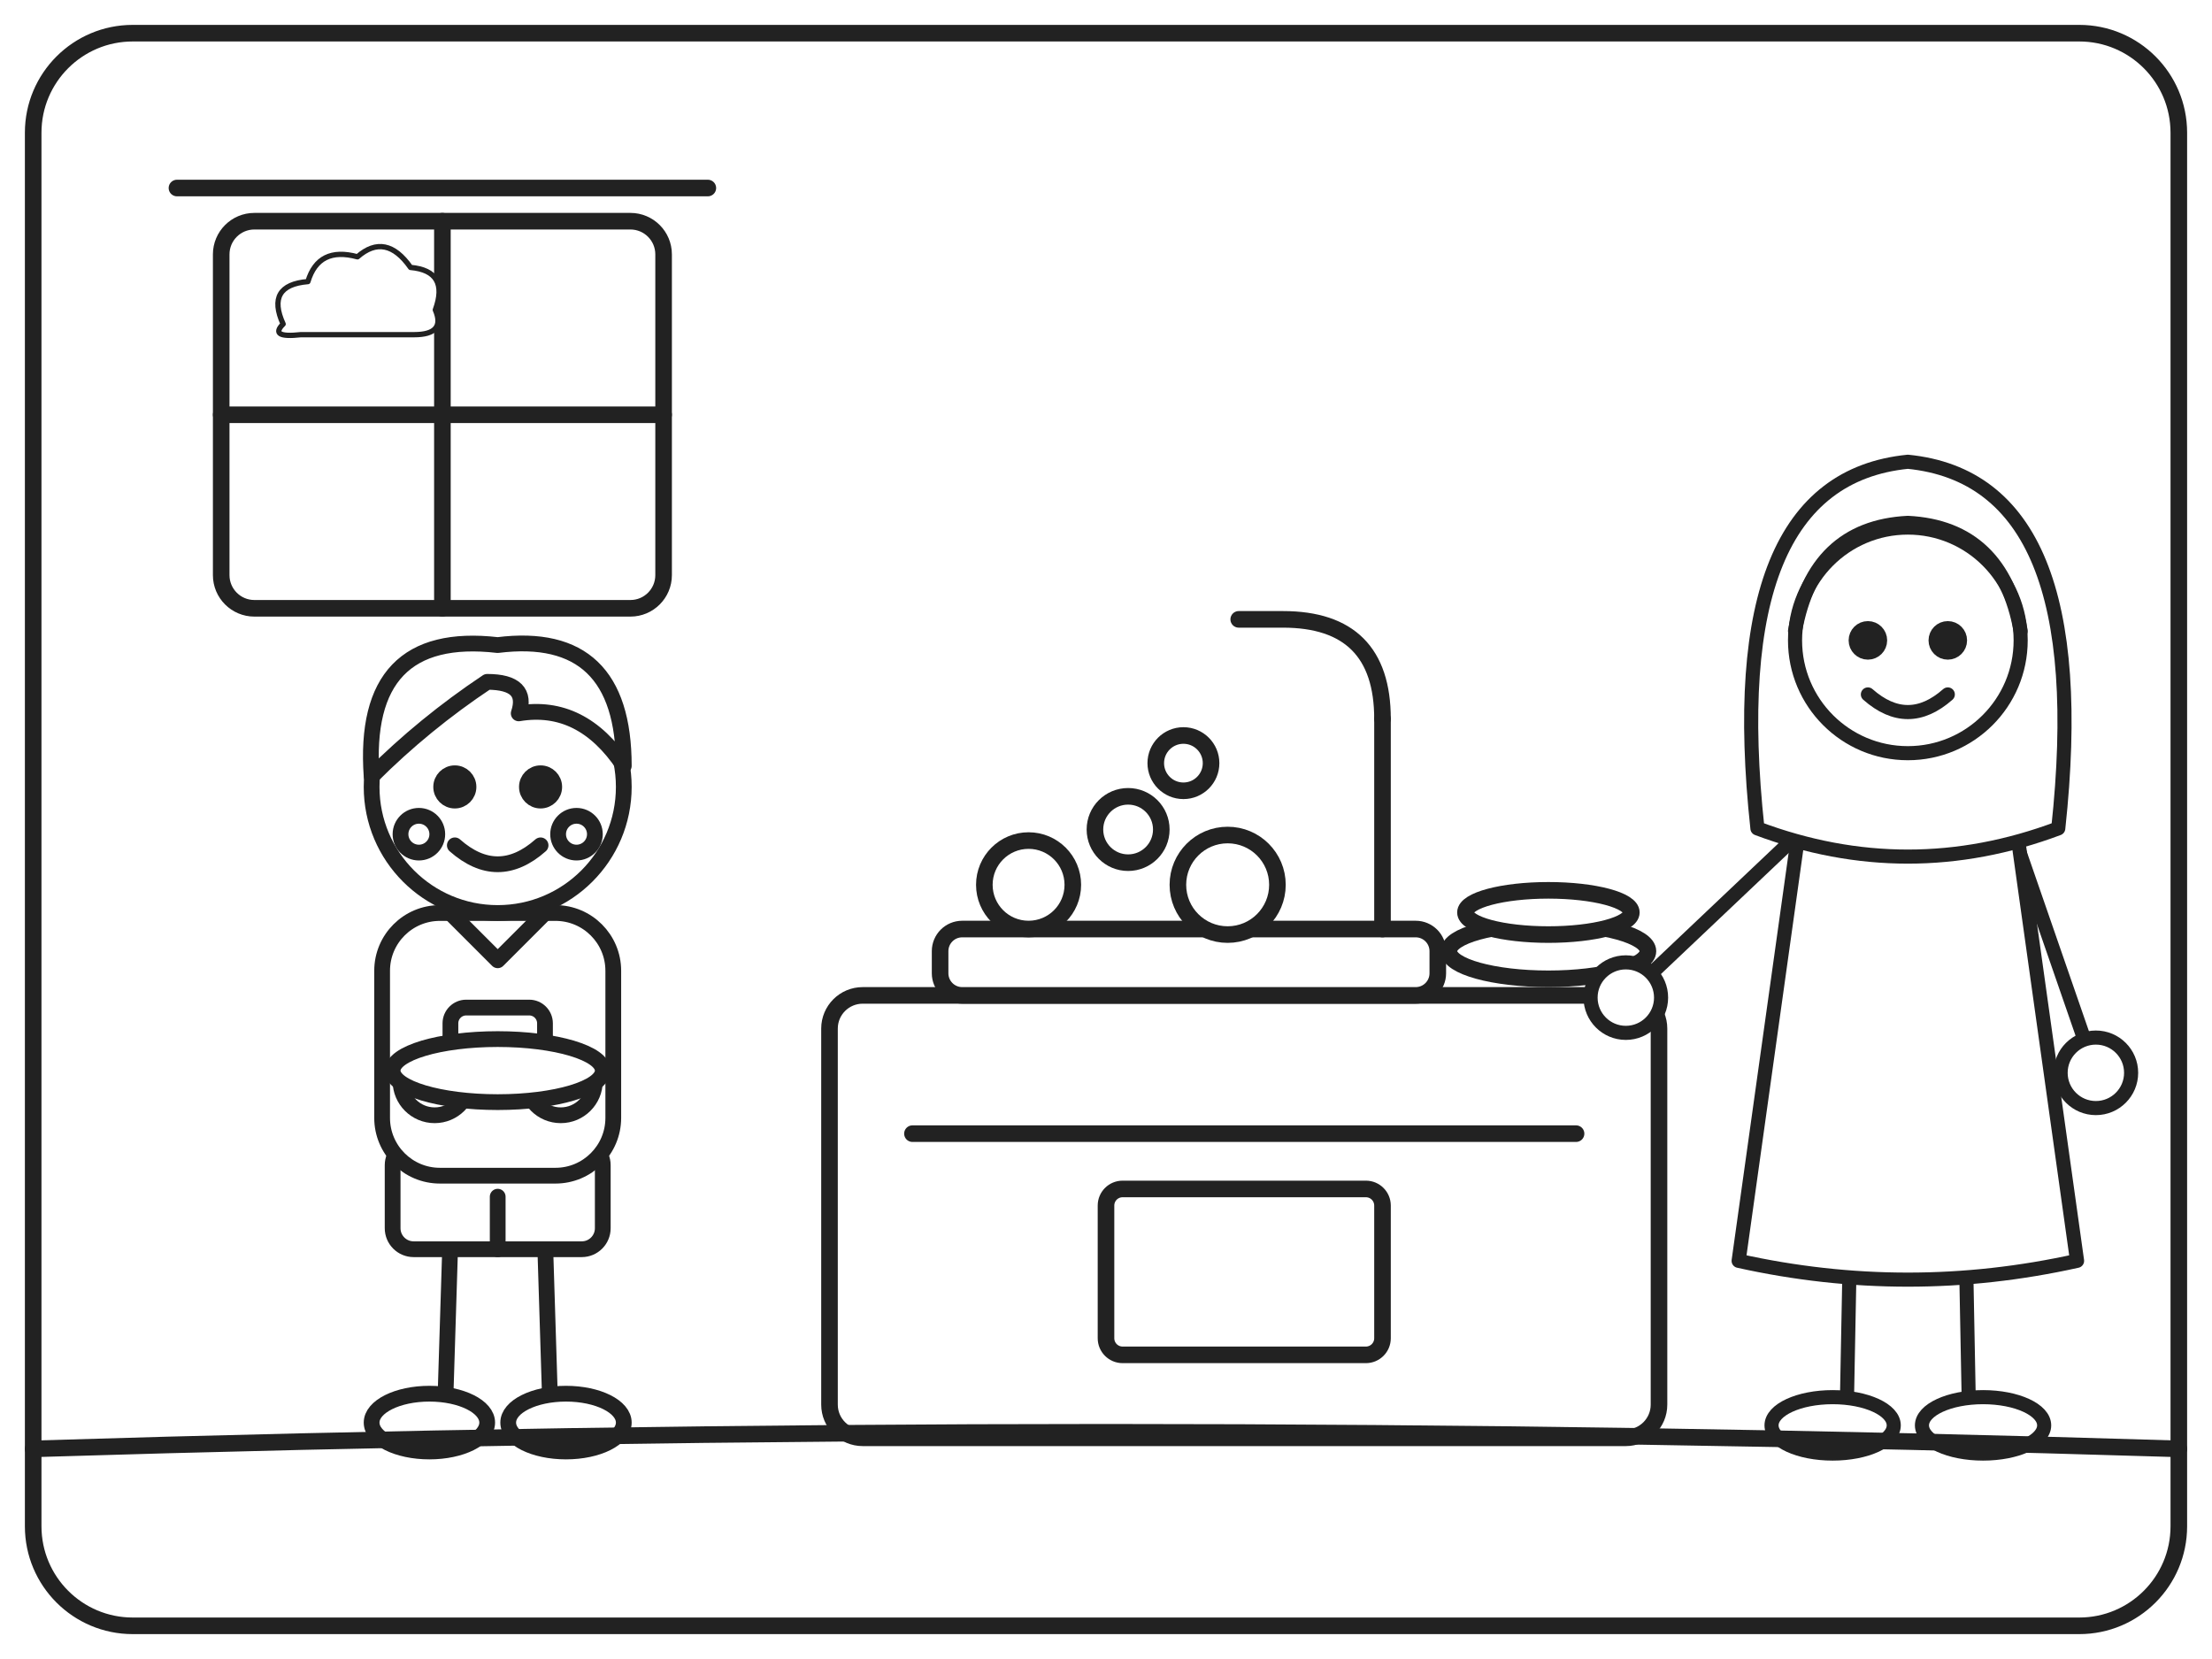
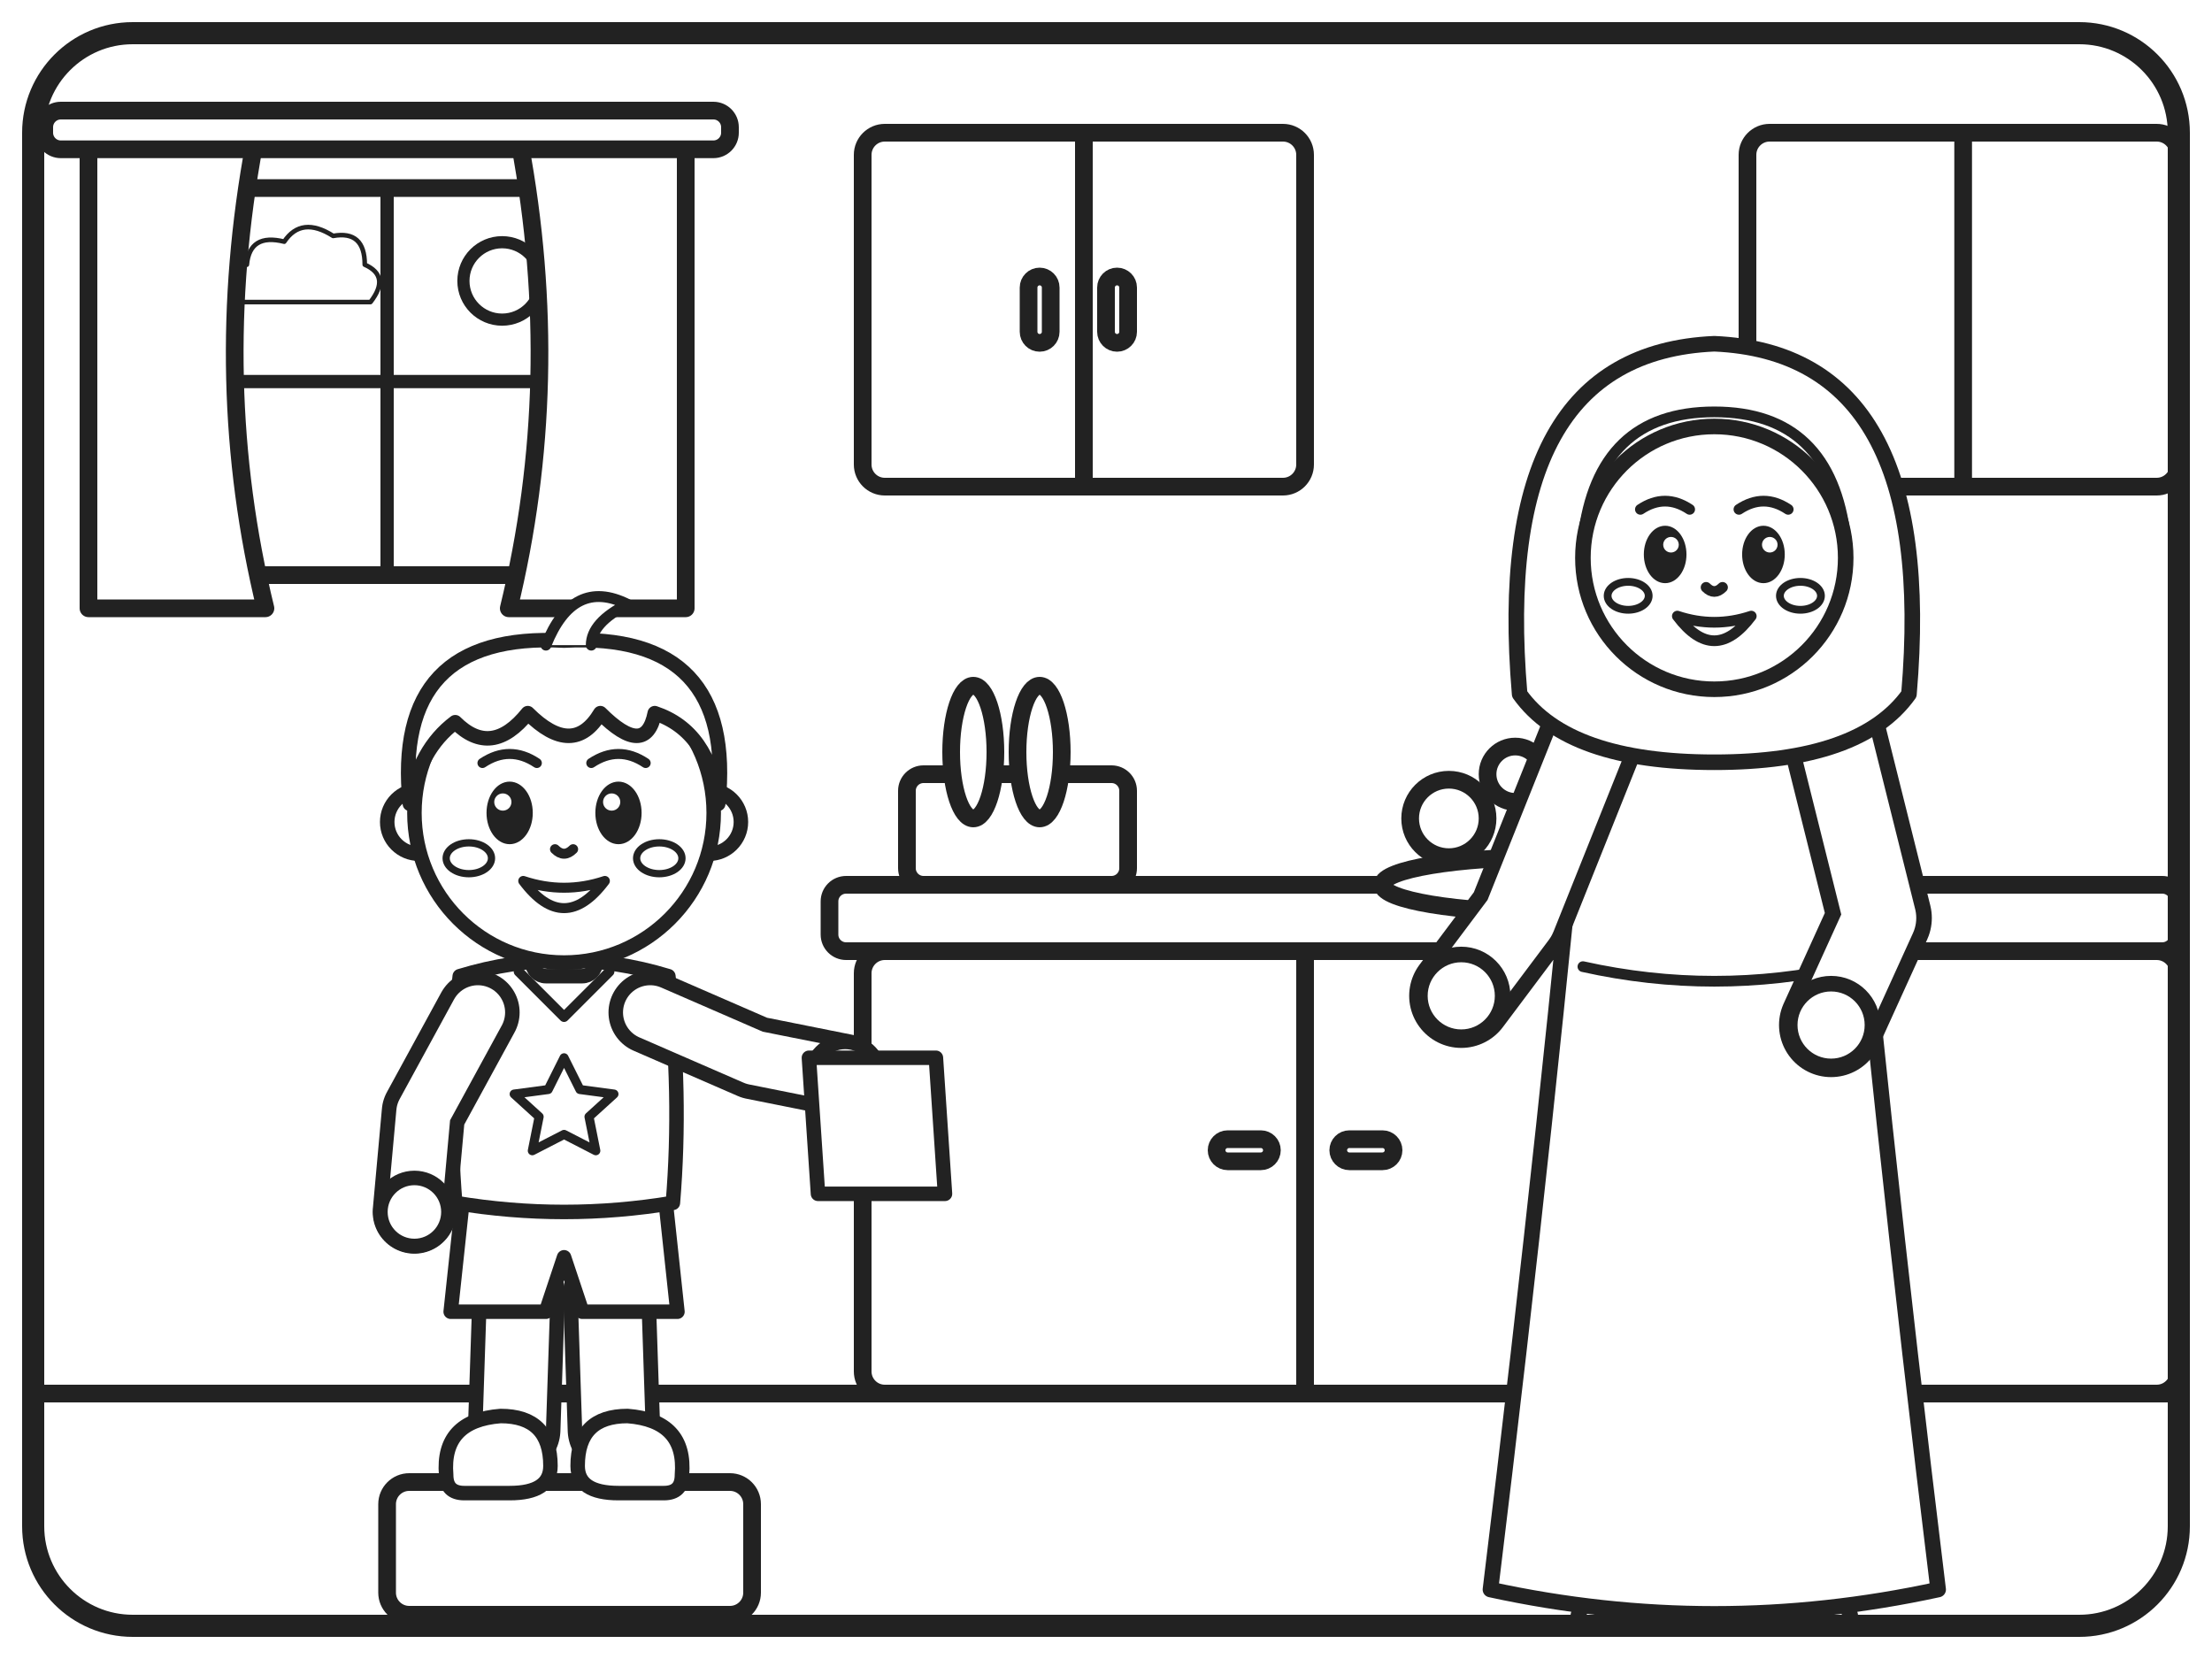
<svg xmlns="http://www.w3.org/2000/svg" viewBox="0 0 400 300" width="800" height="600">
-   <rect x="0" y="0" width="400" height="300" fill="#fff" />
-   <g fill="none" stroke="#222" stroke-width="3" stroke-linecap="round" stroke-linejoin="round">
-     <rect x="6" y="6" width="388" height="288" rx="18" fill="#fff" />
-     <rect x="40" y="40" width="80" height="70" rx="6" fill="#fff" />
-     <line x1="80.0" y1="40" x2="80.0" y2="110" />
-     <line x1="40" y1="75.0" x2="120" y2="75.0" />
-     <path d="M 32 34 L 128 34" fill="none" />
-     <g transform="translate(64.0,55.4) scale(0.32,0.32)">
-       <path d="M -40 10 Q -50 -12 -26 -14 Q -20 -34 2 -28 Q 18 -42 32 -22 Q 54 -20 46 2 Q 52 16 34 16 L -30 16 Q -48 18 -40 10 Z" fill="#fff" />
+   <rect width="400" height="300" fill="#fff" />
+   <clipPath id="c">
+     <rect x="6" y="6" width="388" height="288" rx="18" />
+   </clipPath>
+   <g fill="none" stroke="#222" stroke-width="3.2" stroke-linecap="round" stroke-linejoin="round">
+     <g clip-path="url(#c)">
+       <line x1="6.0" y1="252.0" x2="394.0" y2="252.0" />
+       <rect x="30.0" y="34.0" width="80.0" height="70.0" rx="4" fill="#fff" />
+       <line x1="70.0" y1="34.0" x2="70.0" y2="104.0" stroke-width="2.4" />
+       <line x1="30.0" y1="69.0" x2="110.0" y2="69.0" stroke-width="2.4" />
+       <g transform="translate(54.0,51.5) scale(0.26,0.26)">
+         <path d="M -44 12 Q -58 -8 -36 -14 Q -34 -36 -10 -30 Q 2 -48 24 -34 Q 46 -38 46 -14 Q 64 -6 50 12 Z" fill="#fff" />
+       </g>
+       <circle cx="90.8" cy="50.8" r="7" fill="#fff" stroke-width="2.2" />
+       <path d="M 16 26 L 46 26 Q 38 69.0 48 110 L 16 110 Z" fill="#fff" />
+       <path d="M 124 26 L 94 26 Q 102 69.0 92 110 L 124 110 Z" fill="#fff" />
+       <rect x="8.0" y="20.0" width="124.0" height="7.0" rx="3" fill="#fff" />
+       <rect x="156.0" y="24.0" width="80.0" height="64.0" rx="4" fill="#fff" />
+       <rect x="316.0" y="24.0" width="78.0" height="64.0" rx="4" fill="#fff" />
+       <line x1="196.0" y1="24.0" x2="196.0" y2="88.0" />
+       <line x1="355.0" y1="24.0" x2="355.0" y2="88.0" />
+       <rect x="186.0" y="50.0" width="4.0" height="12.0" rx="2" fill="#fff" />
+       <rect x="200.0" y="50.0" width="4.0" height="12.0" rx="2" fill="#fff" />
+       <rect x="150.0" y="160.0" width="244.0" height="12.0" rx="3" fill="#fff" />
+       <rect x="156.0" y="172.0" width="238.0" height="80.0" rx="4" fill="#fff" />
+       <line x1="236.0" y1="172.0" x2="236.0" y2="252.0" />
+       <line x1="316.0" y1="172.0" x2="316.0" y2="252.0" />
+       <rect x="220.0" y="206.0" width="10.0" height="4.0" rx="2" fill="#fff" />
+       <rect x="242.0" y="206.0" width="10.0" height="4.0" rx="2" fill="#fff" />
+       <rect x="322.0" y="206.0" width="10.0" height="4.0" rx="2" fill="#fff" />
+       <ellipse cx="280.0" cy="160.0" rx="30" ry="5" fill="#fff" />
+       <path d="M 280 154 L 280 134 Q 280 122 294 122 L 302 122" fill="none" />
+       <rect x="298.0" y="118.0" width="8.0" height="10.0" rx="2" fill="#fff" />
+       <circle cx="262.0" cy="148.0" r="7" fill="#fff" />
+       <circle cx="274.0" cy="140.0" r="5" fill="#fff" />
+       <circle cx="288.0" cy="148.0" r="8" fill="#fff" />
+       <circle cx="298.0" cy="138.0" r="5" fill="#fff" />
+       <rect x="164.0" y="140.0" width="40.0" height="20.0" rx="3" fill="#fff" />
+       <ellipse cx="176.0" cy="136.0" rx="4" ry="12" fill="#fff" />
+       <ellipse cx="188.0" cy="136.0" rx="4" ry="12" fill="#fff" />
+       <g transform="translate(310.0,298.0) scale(-0.88,0.88)">
+         <ellipse cx="-14.0" cy="-6.0" rx="14" ry="7" fill="#fff" />
+         <ellipse cx="14.0" cy="-6.0" rx="14" ry="7" fill="#fff" />
+         <path d="M -26 -198 Q 0 -206 26 -198 Q 34 -110 46 -12 Q 0 -2 -46 -12 Q -34 -110 -26 -198 Z" fill="#fff" />
+         <path d="M -27 -140 Q 0 -134 27 -140" fill="none" stroke-width="2.2" />
+         <path d="M -24.0 -190.0 L -34.0 -150.0 L -24.0 -128.0" fill="none" stroke="#222" stroke-width="21.4" />
+         <path d="M -24.0 -190.0 L -34.0 -150.0 L -24.0 -128.0" fill="none" stroke="#fff" stroke-width="15" />
+         <path d="M 24.0 -190.0 L 40.0 -150.0 L 52.0 -134.0" fill="none" stroke="#222" stroke-width="21.4" />
+         <path d="M 24.0 -190.0 L 40.0 -150.0 L 52.0 -134.0" fill="none" stroke="#fff" stroke-width="15" />
+         <circle cx="-24.0" cy="-128.0" r="8.5" fill="#fff" />
+         <circle cx="52.0" cy="-134.0" r="8.5" fill="#fff" />
+         <rect x="-8.0" y="-206.0" width="16.0" height="12.0" rx="3" fill="#fff" />
+         <path d="M -40 -196 Q -46 -266 0 -268 Q 46 -266 40 -196 Q 30 -182 0 -182 Q -30 -182 -40 -196 Z" fill="#fff" />
+         <circle cx="0.0" cy="-224.0" r="27" fill="#fff" />
+         <path d="M -27 -228 Q -24 -254 0 -254 Q 24 -254 27 -228" fill="none" stroke-width="2.2" />
+         <ellipse cx="-10.1" cy="-224.7" rx="3.881" ry="5.4" fill="#222" stroke-width="1" />
+         <circle cx="-11.4" cy="-226.7" r="1.6" fill="#fff" stroke="none" />
+         <path d="M -5.062 -233.969 Q -10.125 -237.344 -15.188 -233.969" fill="none" stroke-width="2.2" />
+         <ellipse cx="10.1" cy="-224.7" rx="3.881" ry="5.4" fill="#222" stroke-width="1" />
+         <circle cx="8.9" cy="-226.7" r="1.6" fill="#fff" stroke="none" />
+         <path d="M 5.062 -233.969 Q 10.125 -237.344 15.188 -233.969" fill="none" stroke-width="2.2" />
+         <path d="M -1.688 -217.938 Q 0 -216.25 1.688 -217.938" fill="none" stroke-width="2.2" />
+         <path d="M -7.594 -212.031 Q 0 -201.906 7.594 -212.031 Q 0 -209.5 -7.594 -212.031 Z" fill="#fff" stroke-width="2.2" />
+         <ellipse cx="-17.7" cy="-216.2" rx="4.219" ry="2.869" fill="none" stroke-width="1.6" />
+         <ellipse cx="17.7" cy="-216.2" rx="4.219" ry="2.869" fill="none" stroke-width="1.6" />
+       </g>
+       <rect x="70.0" y="268.0" width="66.0" height="24.0" rx="4" fill="#fff" />
+       <g transform="translate(102.0,270.0) scale(0.82,0.82)">
+         <path d="M -10.0 -44.0 L -11.0 -14.0" fill="none" stroke="#222" stroke-width="20.4" />
+         <path d="M -10.0 -44.0 L -11.0 -14.0" fill="none" stroke="#fff" stroke-width="14" />
+         <path d="M 10.0 -44.0 L 11.0 -14.0" fill="none" stroke="#222" stroke-width="20.4" />
+         <path d="M 10.0 -44.0 L 11.0 -14.0" fill="none" stroke="#fff" stroke-width="14" />
+         <path d="M -26 -4 Q -27 -16 -14 -17 Q -3 -17 -3 -6 Q -3 0 -12 0 L -22 0 Q -26 0 -26 -4 Z" fill="#fff" />
+         <path d="M 26 -4 Q 27 -16 14 -17 Q 3 -17 3 -6 Q 3 0 12 0 L 22 0 Q 26 0 26 -4 Z" fill="#fff" />
+         <path d="M -22 -68 L 22 -68 L 25 -40 L 4 -40 L 0 -52 L -4 -40 L -25 -40 Z" fill="#fff" />
+         <path d="M -23 -114 Q 0 -121 23 -114 Q 26 -88 24 -64 Q 0 -60 -24 -64 Q -26 -88 -23 -114 Z" fill="#fff" />
+         <path d="M -10 -115 L 0 -105 L 10 -115" fill="none" stroke-width="2.2" />
+         <path d="M 0 -96 l 3.5 7 l 7.5 1 l -5.5 5 l 1.5 7.5 l -7 -3.6 l -7 3.6 l 1.5 -7.5 l -5.5 -5 l 7.5 -1 Z" fill="#fff" stroke-width="2" />
+         <path d="M -19.0 -106.0 L -31.0 -84.0 L -33.0 -62.0" fill="none" stroke="#222" stroke-width="18.4" />
+         <path d="M -19.0 -106.0 L -31.0 -84.0 L -33.0 -62.0" fill="none" stroke="#fff" stroke-width="12" />
+         <path d="M 19.0 -106.0 L 42.0 -96.0 L 62.0 -92.0" fill="none" stroke="#222" stroke-width="18.4" />
+         <path d="M 19.0 -106.0 L 42.0 -96.0 L 62.0 -92.0" fill="none" stroke="#fff" stroke-width="12" />
+         <circle cx="-33.0" cy="-62.0" r="7.5" fill="#fff" />
+         <circle cx="62.0" cy="-92.0" r="7.5" fill="#fff" />
+         <path d="M 54 -96 L 82 -96 L 84 -66 L 56 -66 Z" fill="#fff" />
+         <rect x="-7.0" y="-124.0" width="14.0" height="10.0" rx="3" fill="#fff" />
+         <circle cx="-32.0" cy="-148.0" r="7" fill="#fff" />
+         <circle cx="32.0" cy="-148.0" r="7" fill="#fff" />
+         <circle cx="0.0" cy="-150.0" r="33" fill="#fff" />
+         <path d="M -34 -152 Q -38 -190 0 -188 Q 38 -190 34 -152 Q 32 -168 20 -172 Q 18 -162 8 -172 Q 2 -162 -8 -172 Q -16 -162 -24 -170 Q -32 -164 -34 -152 Z" fill="#fff" />
+         <path d="M -4 -187 Q 2 -202 14 -196 Q 6 -192 6 -187" fill="#fff" stroke-width="2.4" />
+         <ellipse cx="-12.0" cy="-150.0" rx="4.6" ry="6.4" fill="#222" stroke-width="1" />
+         <circle cx="-13.5" cy="-152.4" r="1.9" fill="#fff" stroke="none" />
+         <path d="M -6.0 -161.0 Q -12.0 -165.0 -18.0 -161.0" fill="none" stroke-width="2.2" />
+         <ellipse cx="12.0" cy="-150.0" rx="4.6" ry="6.4" fill="#222" stroke-width="1" />
+         <circle cx="10.5" cy="-152.4" r="1.9" fill="#fff" stroke="none" />
+         <path d="M 6.0 -161.0 Q 12.0 -165.0 18.0 -161.0" fill="none" stroke-width="2.2" />
+         <path d="M -2.0 -142.0 Q 0 -140.0 2.0 -142.0" fill="none" stroke-width="2.2" />
+         <path d="M -9.0 -135.0 Q 0 -123.0 9.0 -135.0 Q 0 -132.0 -9.0 -135.0 Z" fill="#fff" stroke-width="2.2" />
+         <ellipse cx="-21.0" cy="-140.0" rx="5.0" ry="3.4" fill="none" stroke-width="1.6" />
+         <ellipse cx="21.0" cy="-140.0" rx="5.0" ry="3.4" fill="none" stroke-width="1.6" />
+       </g>
    </g>
-     <rect x="150" y="180" width="150" height="80" rx="6" fill="#fff" />
-     <rect x="170" y="168" width="90" height="12" rx="4" fill="#fff" />
-     <path d="M 250 130 Q 250 112 232 112 L 224 112" fill="none" />
-     <line x1="250" y1="130" x2="250" y2="168" />
-     <line x1="165" y1="205" x2="285" y2="205" />
-     <rect x="200" y="215" width="50" height="30" rx="3" fill="#fff" />
-     <circle cx="186" cy="160" r="8" fill="#fff" />
-     <circle cx="204" cy="150" r="6" fill="#fff" />
-     <circle cx="222" cy="160" r="9" fill="#fff" />
-     <circle cx="214" cy="138" r="5" fill="#fff" />
-     <ellipse cx="280" cy="172" rx="18" ry="5" fill="#fff" />
-     <ellipse cx="280" cy="165" rx="15" ry="4" fill="#fff" />
-     <g transform="translate(345,262) scale(-0.85,0.85)">
-       <line x1="-12" y1="-60" x2="-13" y2="-8" />
-       <line x1="12" y1="-60" x2="13" y2="-8" />
-       <ellipse cx="-16" cy="-5" rx="13" ry="6" fill="#fff" />
-       <ellipse cx="16" cy="-5" rx="13" ry="6" fill="#fff" />
-       <line x1="-22" y1="-132" x2="-40" y2="-80" />
-       <line x1="22" y1="-132" x2="60" y2="-96" />
-       <path d="M -22 -140 Q 0 -146 22 -140 L 36 -40 Q 0 -32 -36 -40 Z" fill="#fff" />
-       <circle cx="-40" cy="-80" r="7.5" fill="#fff" />
-       <circle cx="60" cy="-96" r="7.5" fill="#fff" />
-       <path d="M -32 -132 Q -40 -206 0 -210 Q 40 -206 32 -132 Q 0 -120 -32 -132 Z" fill="#fff" />
-       <circle cx="0" cy="-172" r="24" fill="#fff" />
-       <path d="M -24 -174 Q -20 -196 0 -197 Q 20 -196 24 -174" fill="none" />
-       <circle cx="-8.5" cy="-172" r="2.6" fill="#222" />
-       <circle cx="8.5" cy="-172" r="2.6" fill="#222" />
-       <path d="M -8.5 -160.5 Q 0 -153.0 8.5 -160.5" fill="none" />
-     </g>
-     <g transform="translate(90,262) scale(0.95,0.95)">
-       <line x1="-9" y1="-40" x2="-10" y2="-8" />
-       <line x1="9" y1="-40" x2="10" y2="-8" />
-       <ellipse cx="-13" cy="-5" rx="11" ry="5.5" fill="#fff" />
-       <ellipse cx="13" cy="-5" rx="11" ry="5.5" fill="#fff" />
-       <line x1="-18" y1="-92" x2="-12" y2="-70" />
-       <line x1="18" y1="-92" x2="12" y2="-70" />
-       <rect x="-20" y="-58" width="40" height="20" rx="4" fill="#fff" />
-       <line x1="0" y1="-48" x2="0" y2="-38" />
-       <rect x="-22" y="-102" width="44" height="50" rx="11" fill="#fff" />
-       <path d="M -9 -102 L 0 -93 L 9 -102" fill="none" />
-       <rect x="-9" y="-84" width="18" height="12" rx="3" fill="#fff" />
-       <circle cx="-12" cy="-70" r="6.5" fill="#fff" />
-       <circle cx="12" cy="-70" r="6.5" fill="#fff" />
-       <circle cx="0" cy="-126" r="24" fill="#fff" />
-       <path d="M -24 -128 Q -26 -156 0 -153 Q 24 -156 24 -130 Q 16 -142 4 -140 Q 6 -146 -2 -146 Q -14 -138 -24 -128 Z" fill="#fff" />
-       <circle cx="-8.16" cy="-126" r="2.6" fill="#222" />
-       <circle cx="8.16" cy="-126" r="2.6" fill="#222" />
-       <path d="M -8.16 -114.88 Q 0 -107.68 8.16 -114.88" fill="none" />
-       <circle cx="-15" cy="-117" r="3.5" fill="none" />
-       <circle cx="15" cy="-117" r="3.5" fill="none" />
-       <ellipse cx="0" cy="-72" rx="20" ry="6" fill="#fff" />
-     </g>
-     <path d="M 6 262 Q 200 256 394 262" fill="none" />
+     <rect x="6" y="6" width="388" height="288" rx="18" fill="none" stroke-width="4" />
  </g>
</svg>
